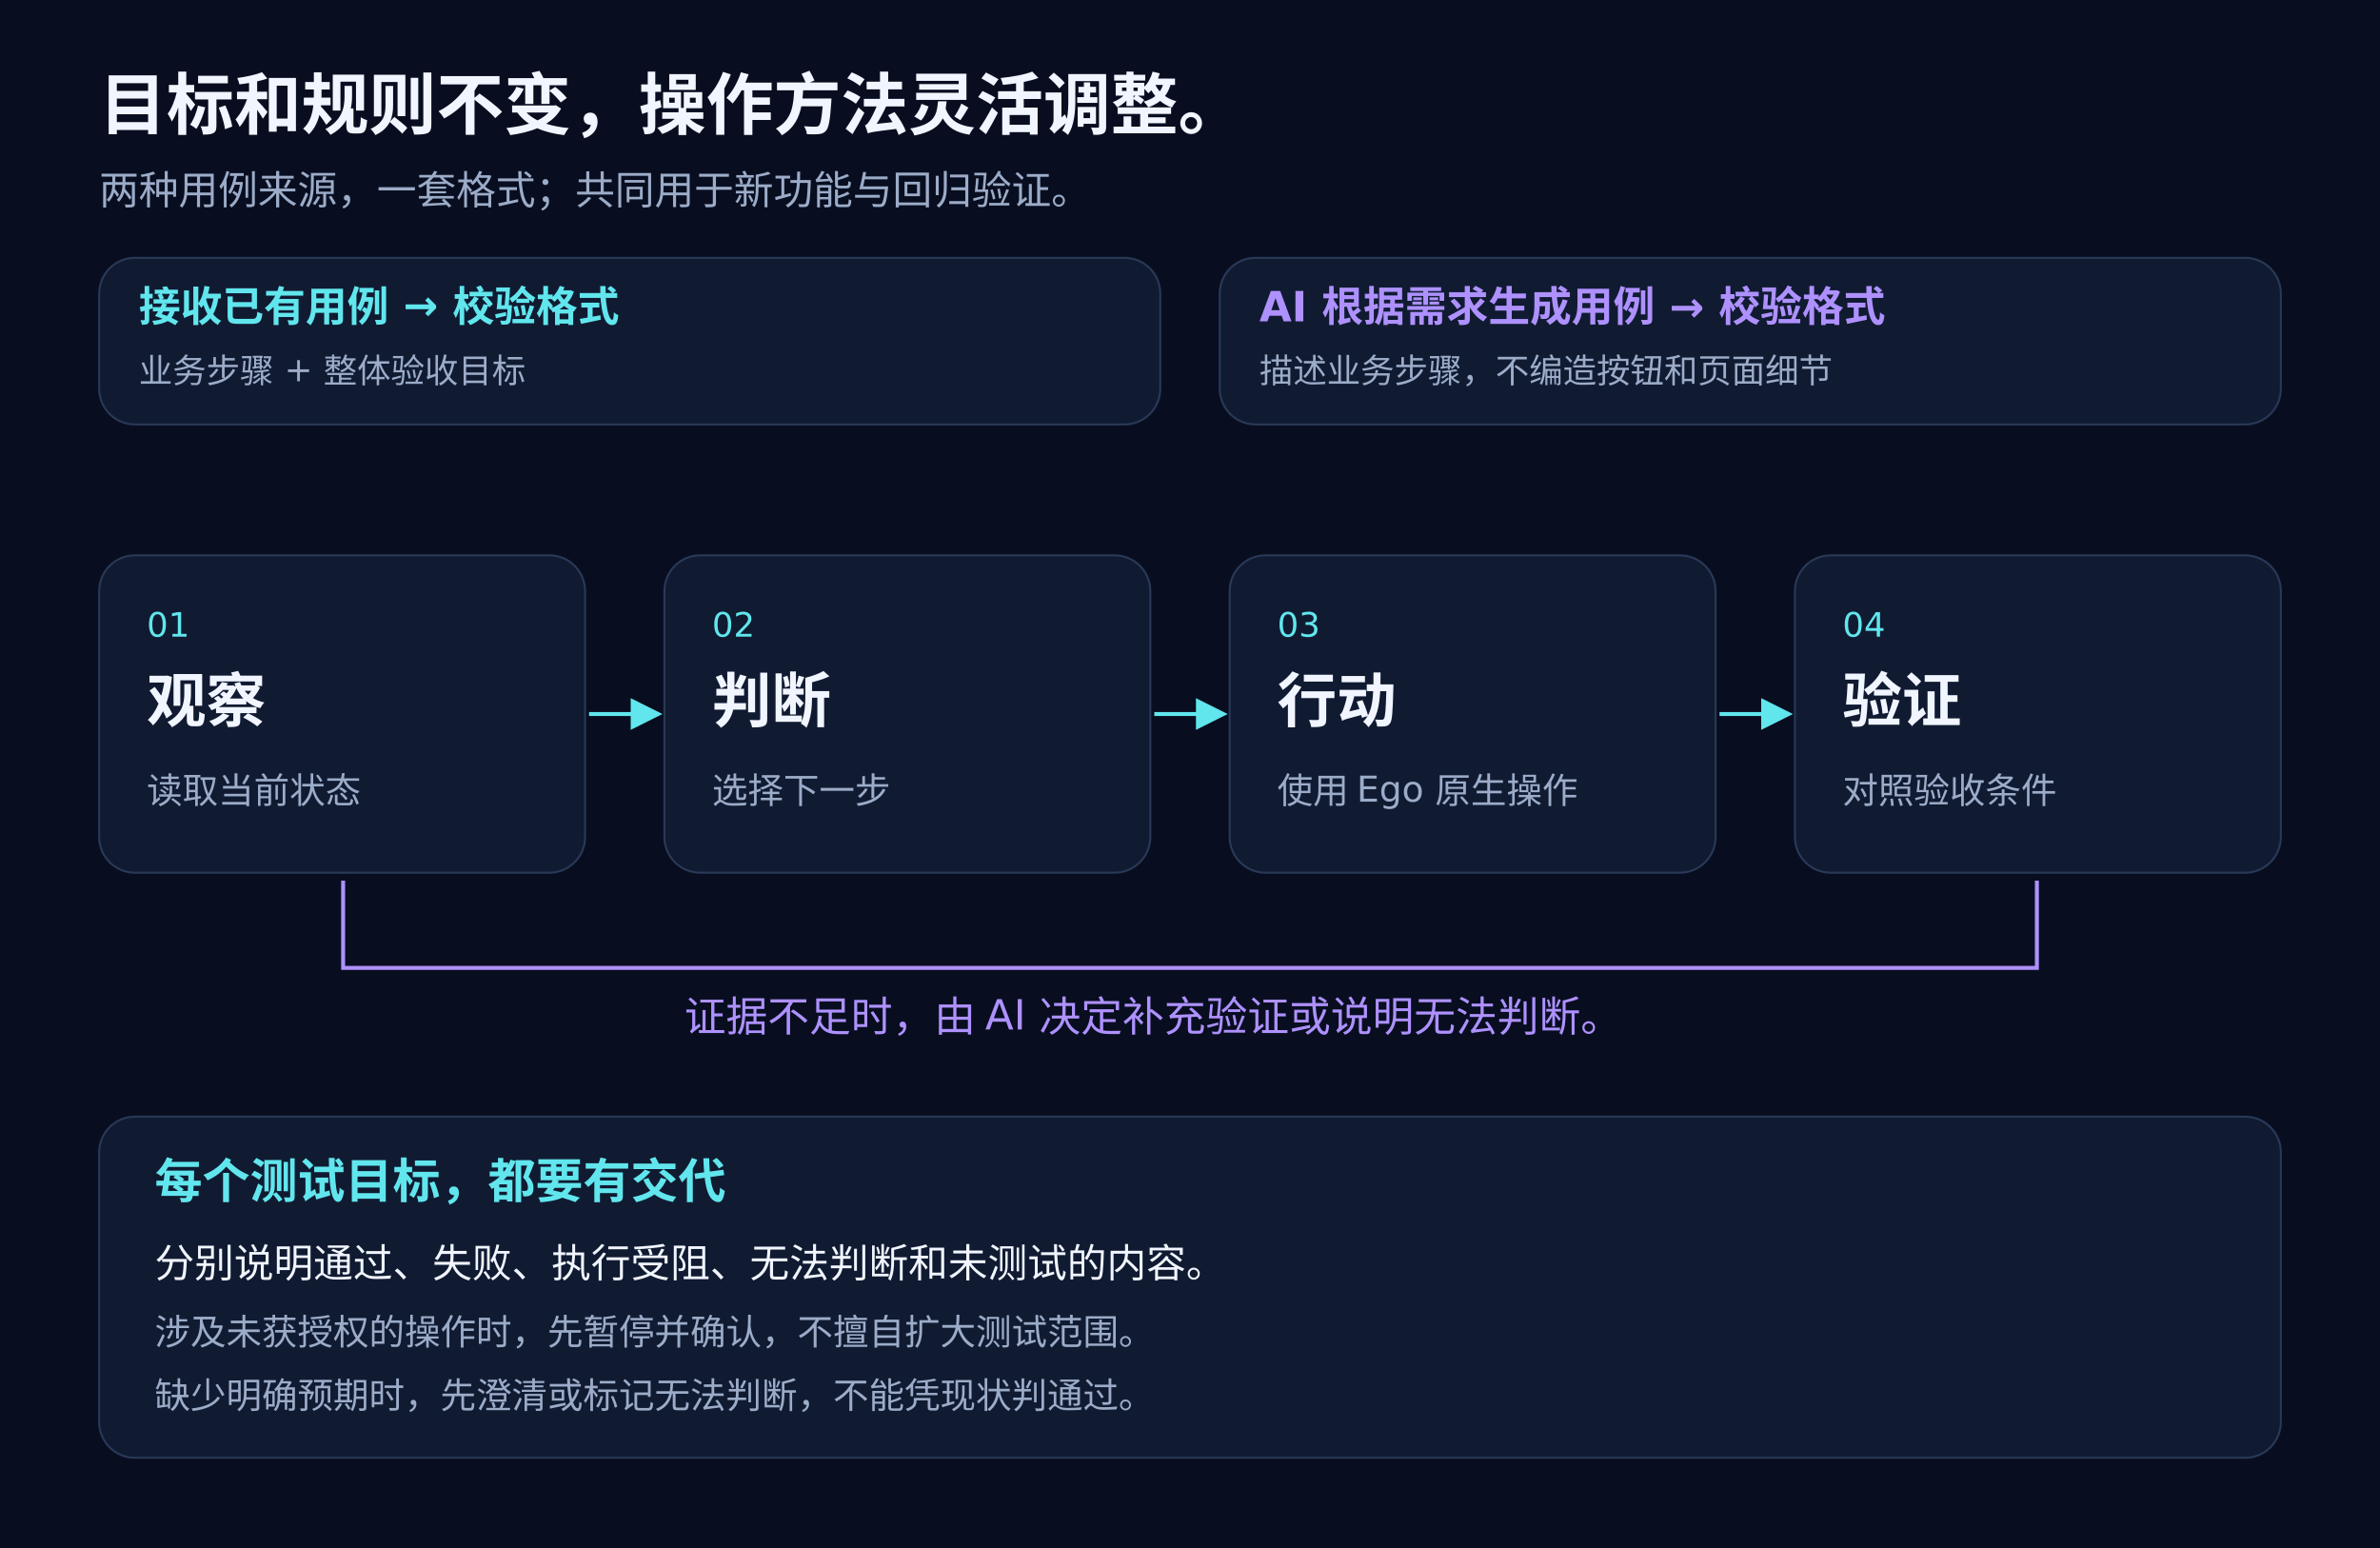
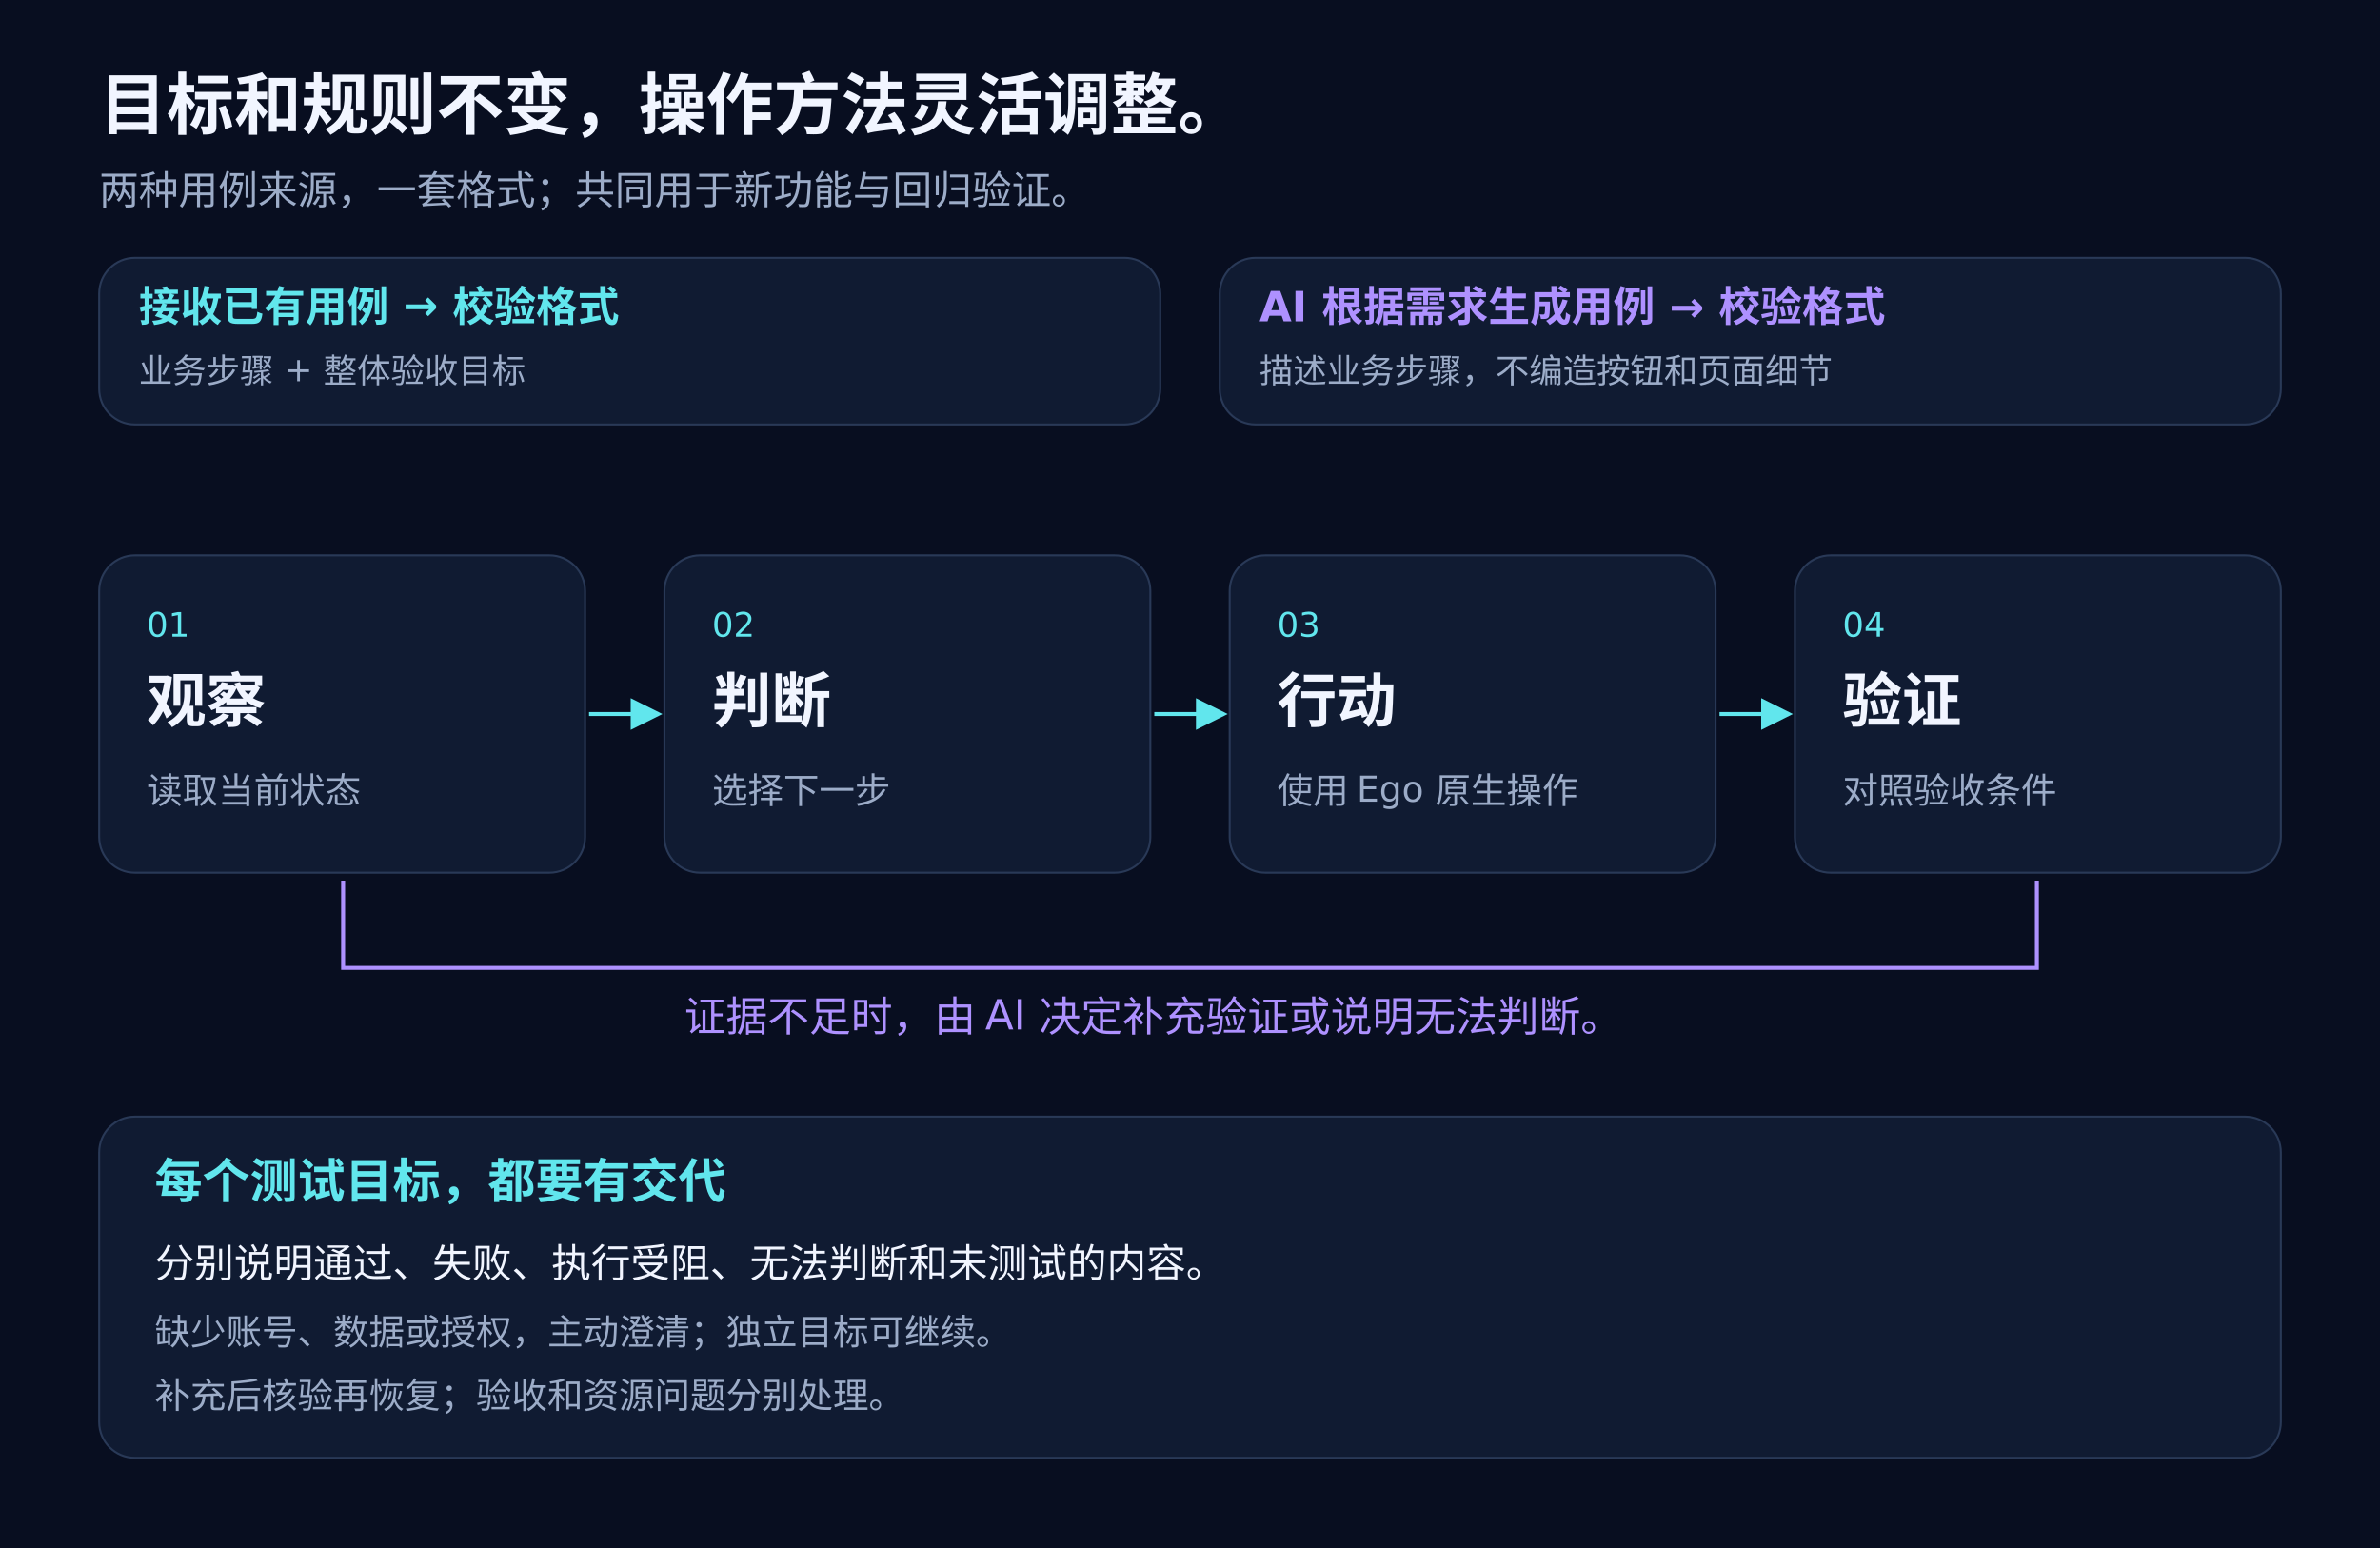
<svg xmlns="http://www.w3.org/2000/svg" width="1200" height="780" viewBox="0 0 1200 780" role="img" aria-label="自适应测试流程">
  <defs>
    <linearGradient id="g">
      <stop stop-color="#61e6ed" />
      <stop offset="1" stop-color="#ae91ff" />
    </linearGradient>
    <marker id="arrow" markerWidth="8" markerHeight="8" refX="7" refY="4" orient="auto">
      <path d="M0,0 L8,4 L0,8" fill="#61e6ed" />
    </marker>
  </defs>
  <g font-family="DejaVu Sans, Noto Sans CJK SC, sans-serif">
    <rect x="0" y="0" width="1200" height="780" rx="0" fill="#080e20" stroke="#080e20" />
    <path d="M0,2 H1200" stroke="url(#g)" stroke-width="4" />
    <text x="50" y="65" font-size="34" fill="#f1f5ff" font-weight="700">目标和规则不变，操作方法灵活调整。</text>
    <text x="50" y="103" font-size="20" fill="#9cacc8" font-weight="400">两种用例来源，一套格式；共同用于新功能与回归验证。</text>
    <rect x="50" y="130" width="535" height="84" rx="18" fill="#101b32" stroke="#293957" />
    <text x="70" y="162" font-size="21" fill="#61e6ed" font-weight="700">接收已有用例 → 校验格式</text>
    <text x="70" y="193" font-size="17" fill="#9cacc8" font-weight="400">业务步骤 + 整体验收目标</text>
    <rect x="615" y="130" width="535" height="84" rx="18" fill="#101b32" stroke="#293957" />
    <text x="635" y="162" font-size="21" fill="#ae91ff" font-weight="700">AI 根据需求生成用例 → 校验格式</text>
    <text x="635" y="193" font-size="17" fill="#9cacc8" font-weight="400">描述业务步骤，不编造按钮和页面细节</text>
    <g transform="translate(0 120)">
      <rect x="50" y="160" width="245" height="160" rx="18" fill="#101b32" stroke="#293957" />
      <text x="74" y="201" font-size="17" fill="#61e6ed" font-weight="400">01</text>
      <text x="74" y="244" font-size="30" fill="#f1f5ff" font-weight="700">观察</text>
      <text x="74" y="285" font-size="18" fill="#9cacc8" font-weight="400">读取当前状态</text>
      <path d="M297,240 L332,240" stroke="#61e6ed" stroke-width="2" fill="none" marker-end="url(#arrow)" />
      <rect x="335" y="160" width="245" height="160" rx="18" fill="#101b32" stroke="#293957" />
      <text x="359" y="201" font-size="17" fill="#61e6ed" font-weight="400">02</text>
      <text x="359" y="244" font-size="30" fill="#f1f5ff" font-weight="700">判断</text>
      <text x="359" y="285" font-size="18" fill="#9cacc8" font-weight="400">选择下一步</text>
      <path d="M582,240 L617,240" stroke="#61e6ed" stroke-width="2" fill="none" marker-end="url(#arrow)" />
      <rect x="620" y="160" width="245" height="160" rx="18" fill="#101b32" stroke="#293957" />
      <text x="644" y="201" font-size="17" fill="#61e6ed" font-weight="400">03</text>
      <text x="644" y="244" font-size="30" fill="#f1f5ff" font-weight="700">行动</text>
      <text x="644" y="285" font-size="18" fill="#9cacc8" font-weight="400">使用 Ego 原生操作</text>
      <path d="M867,240 L902,240" stroke="#61e6ed" stroke-width="2" fill="none" marker-end="url(#arrow)" />
      <rect x="905" y="160" width="245" height="160" rx="18" fill="#101b32" stroke="#293957" />
      <text x="929" y="201" font-size="17" fill="#61e6ed" font-weight="400">04</text>
      <text x="929" y="244" font-size="30" fill="#f1f5ff" font-weight="700">验证</text>
      <text x="929" y="285" font-size="18" fill="#9cacc8" font-weight="400">对照验收条件</text>
      <path d="M1027,324 V368 H173 V324" fill="none" stroke="#ae91ff" stroke-width="2" />
      <text x="345" y="400" font-size="21" fill="#ae91ff" font-weight="400">证据不足时，由 AI 决定补充验证或说明无法判断。</text>
      <rect x="50" y="443" width="1100" height="172" rx="18" fill="#101b32" stroke="#293957" />
      <text x="78" y="484" font-size="24" fill="#61e6ed" font-weight="700">每个测试目标，都要有交代</text>
      <text x="78" y="524" font-size="20" fill="#f1f5ff" font-weight="400">分别说明通过、失败、执行受阻、无法判断和未测试的内容。</text>
-       <text x="78" y="558" font-size="18" fill="#9cacc8" font-weight="400">涉及未获授权的操作时，先暂停并确认，不擅自扩大测试范围。</text>
-       <text x="78" y="590" font-size="18" fill="#9cacc8" font-weight="400">缺少明确预期时，先澄清或标记无法判断，不能凭现状判通过。</text>
+       <text x="78" y="558" font-size="18" fill="#9cacc8" font-weight="400">缺少账号、数据或授权，主动澄清；独立目标可继续。</text>
+       <text x="78" y="590" font-size="18" fill="#9cacc8" font-weight="400">补充后核验再恢复；验收和资源问题分别处理。</text>
    </g>
  </g>
</svg>
